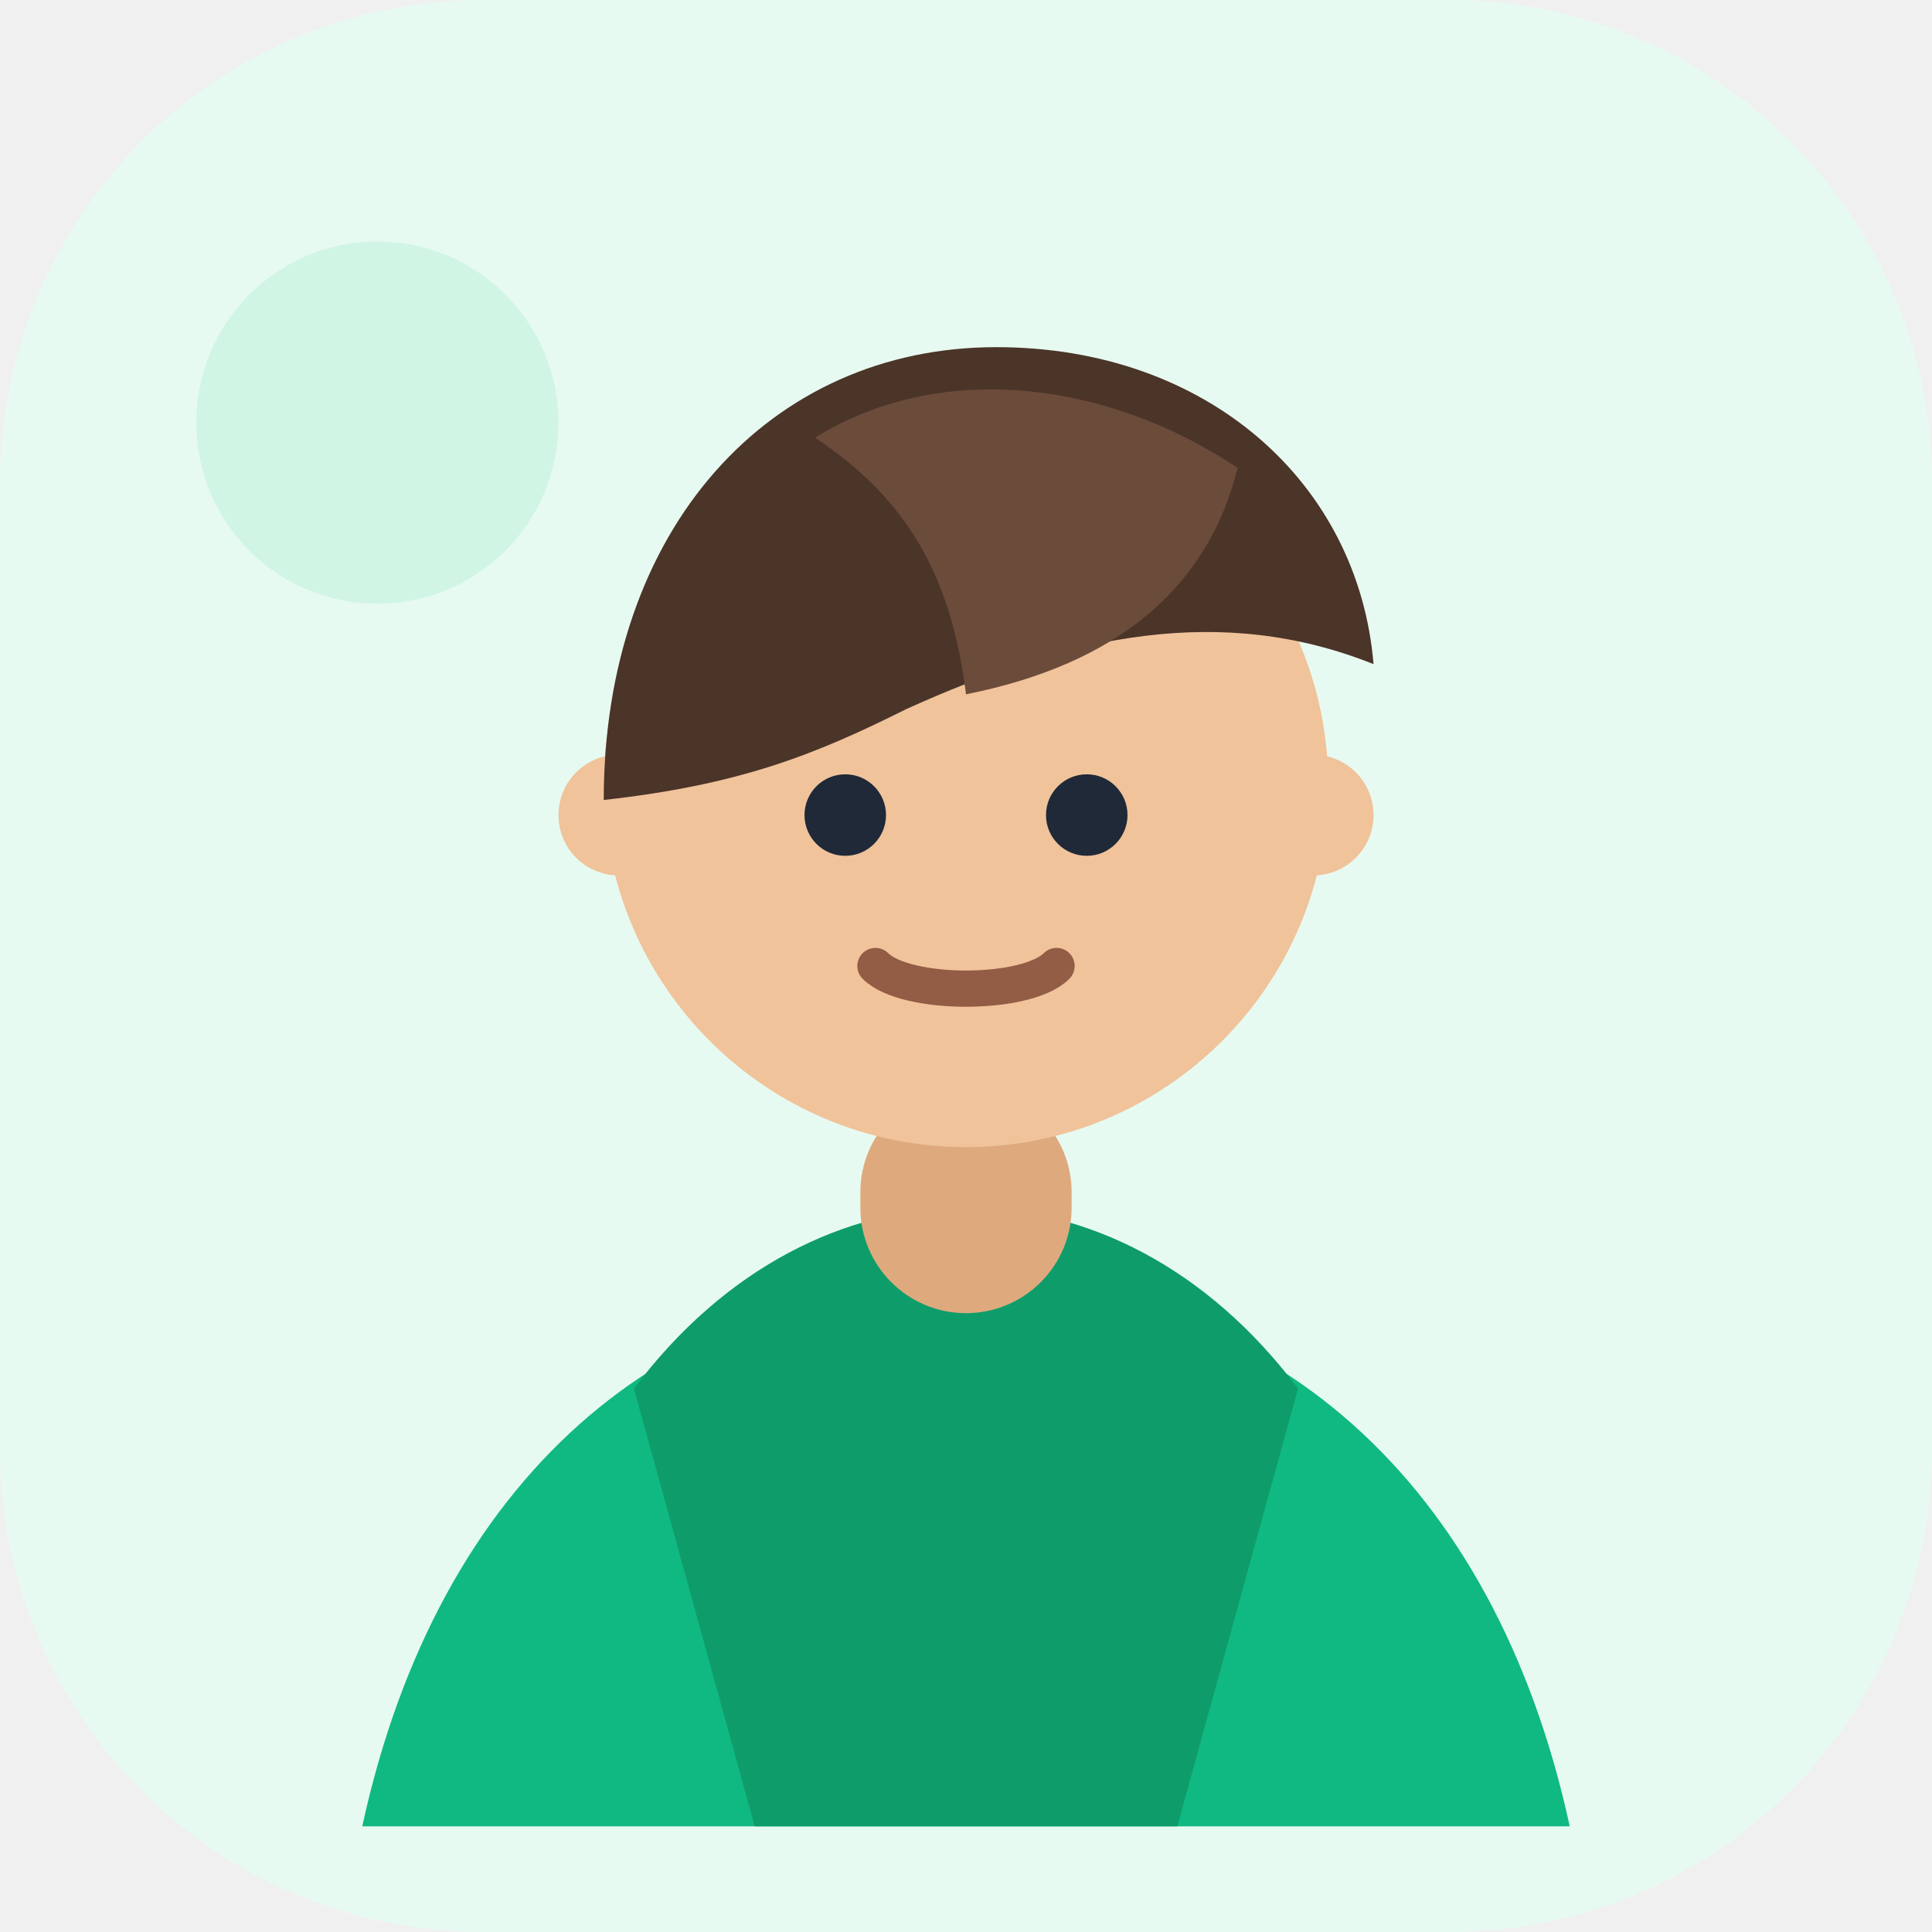
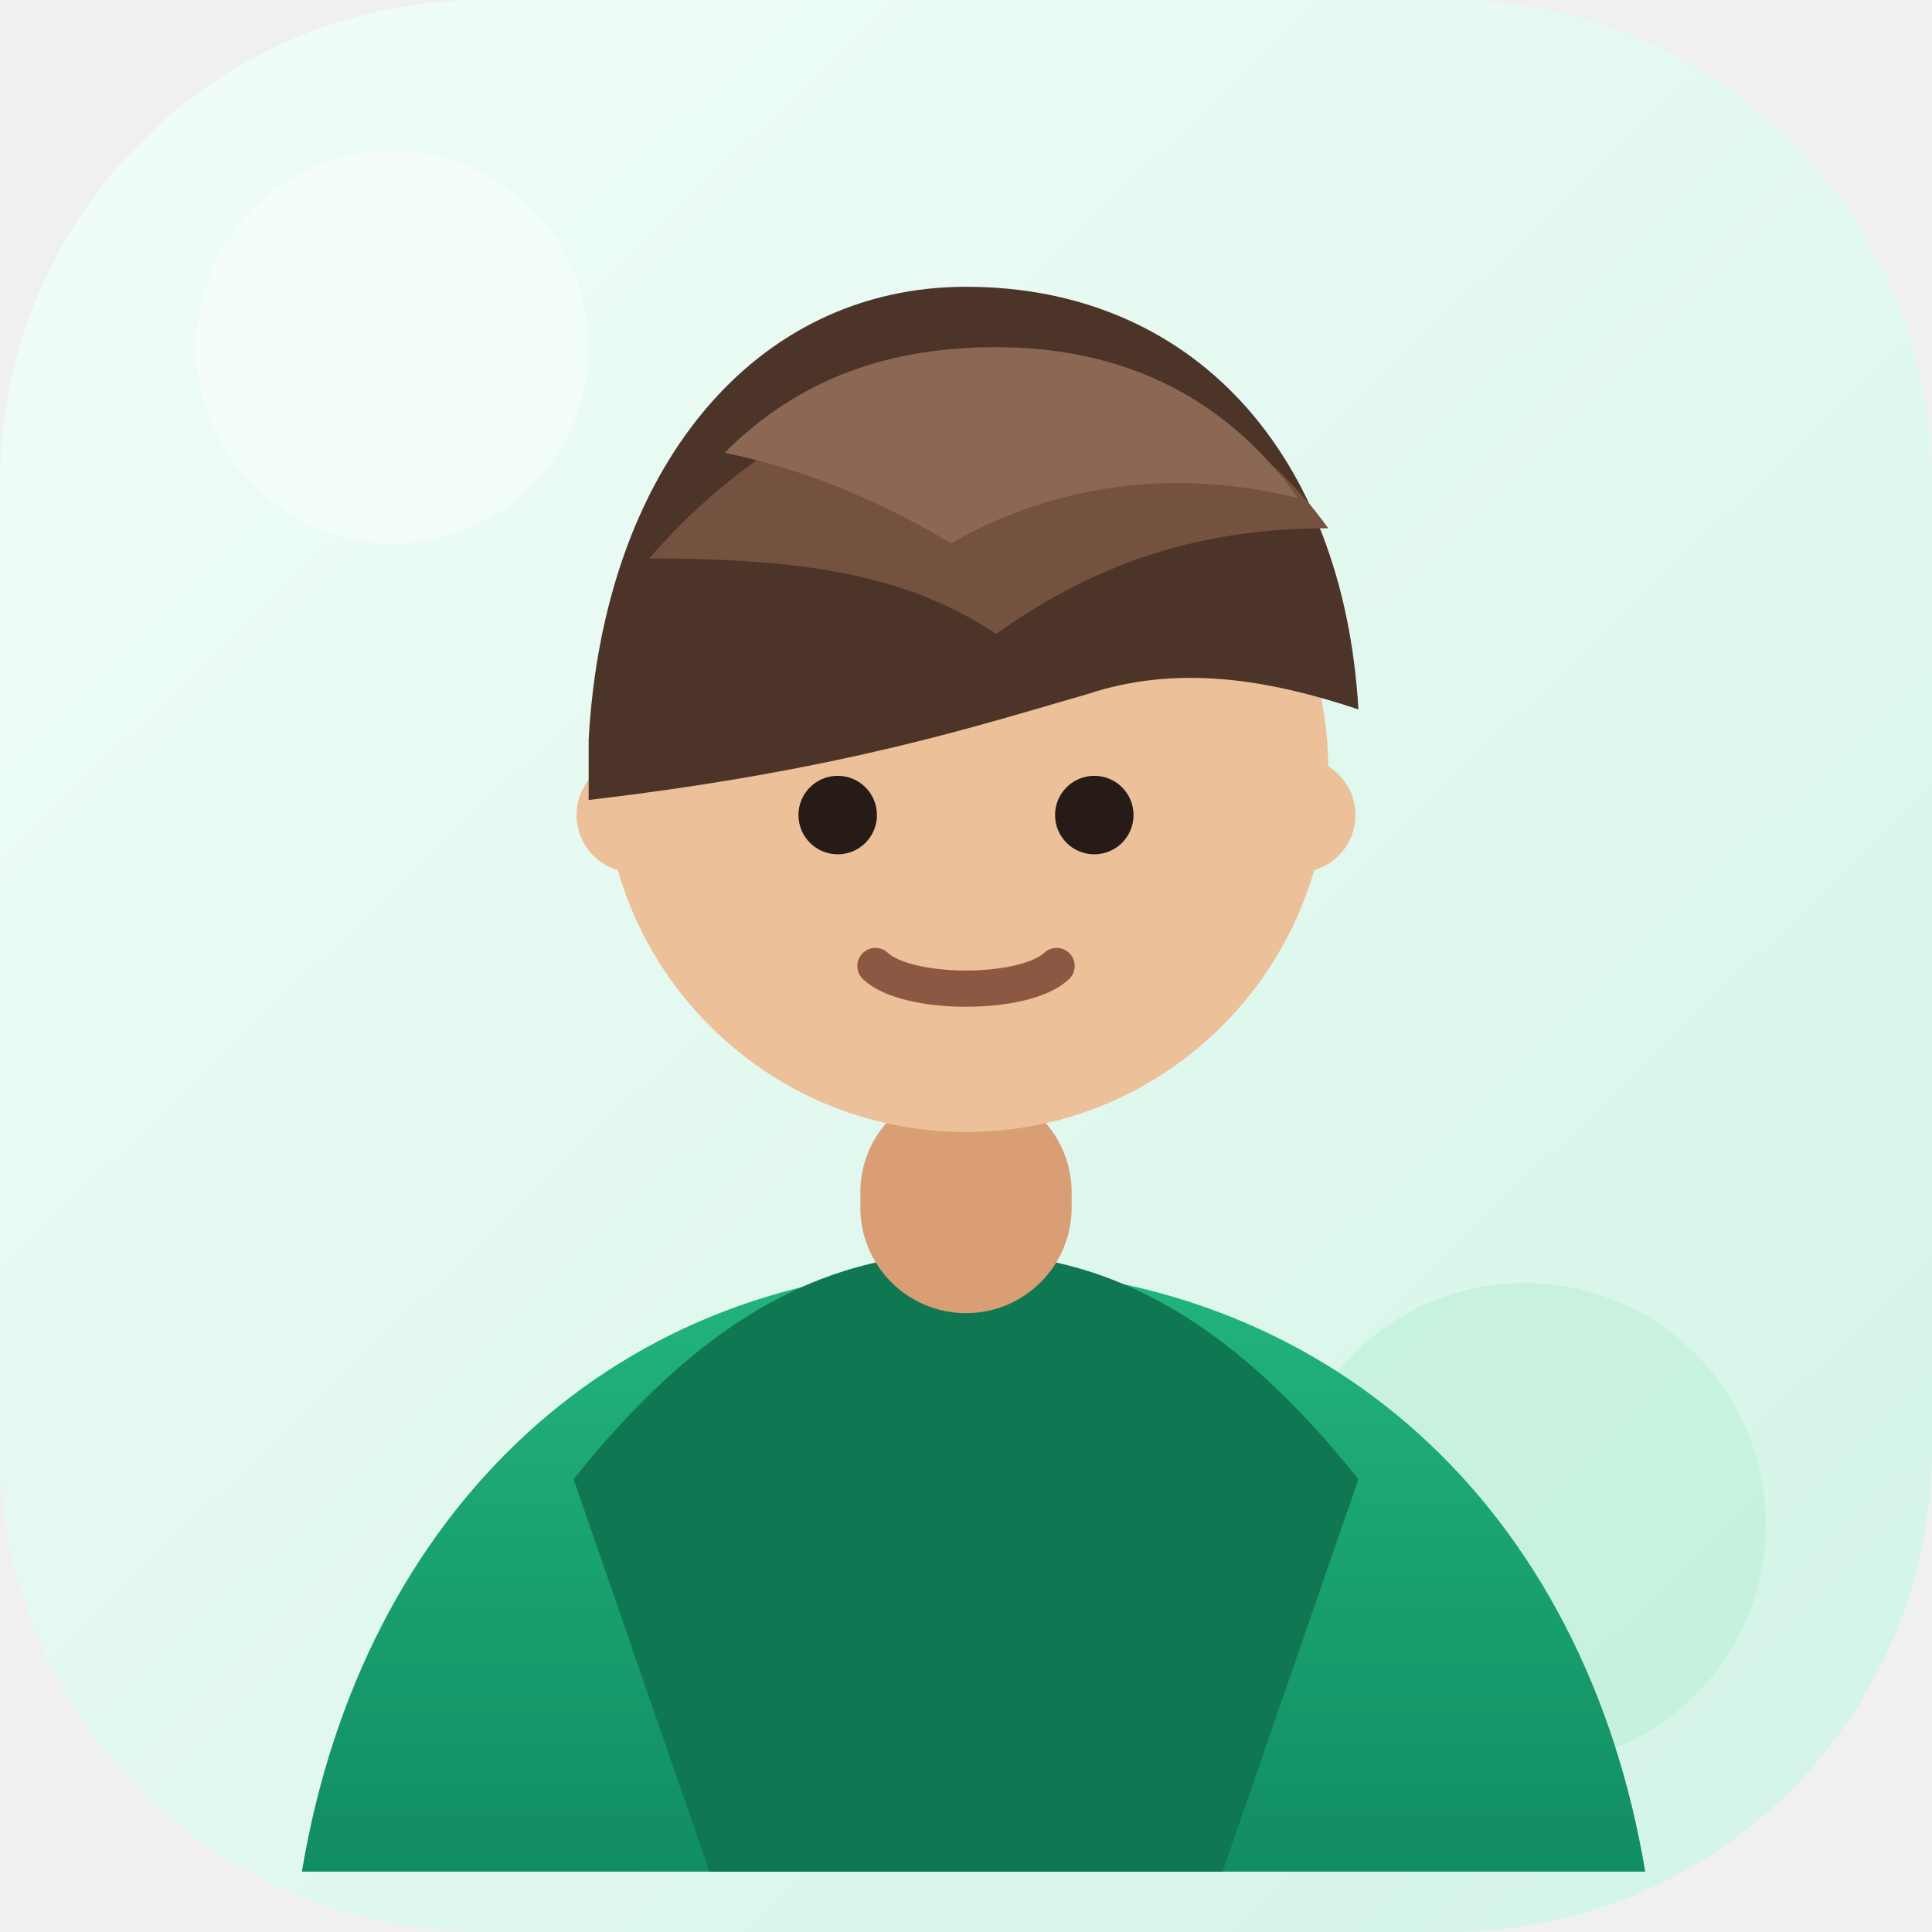
<svg xmlns="http://www.w3.org/2000/svg" viewBox="0 0 128 128" fill="none">
-   <rect width="128" height="128" rx="32" fill="#E7FAF1" />
-   <circle cx="25" cy="28" r="12" fill="#D1F5E4" />
-   <path d="M24 121c5-23 20-36 40-36s35 13 40 36H24Z" fill="#10B981" />
-   <path d="M42 92c6-8 14-12 22-12s16 4 22 12l-8 29H50l-8-29Z" fill="#0F9C6B" />
-   <rect x="57" y="72" width="14" height="15" rx="7" fill="#DEAA7D" />
-   <circle cx="64" cy="52" r="24" fill="#F0C39B" />
-   <circle cx="41" cy="54" r="4" fill="#F0C39B" />
-   <circle cx="87" cy="54" r="4" fill="#F0C39B" />
-   <path d="M40 53c0-18 11-30 26-30 14 0 24 9 25 21-10-4-20-2-31 3-6 3-11 5-20 6Z" fill="#4B3428" />
-   <path d="M54 29c8-5 19-4 28 2-2 8-8 13-18 15-1-8-4-13-10-17Z" fill="#6B4B3A" />
-   <circle cx="56" cy="54" r="2.7" fill="#1F2937" />
-   <circle cx="72" cy="54" r="2.7" fill="#1F2937" />
-   <path d="M58 64c2 2 10 2 12 0" stroke="#935C45" stroke-linecap="round" stroke-width="2.4" />
+   <defs>
+     <linearGradient id="bg" x1="12" y1="12" x2="113" y2="117" gradientUnits="userSpaceOnUse">
+       <stop stop-color="#EFFCF7" />
+       <stop offset="1" stop-color="#D5F5E8" />
+     </linearGradient>
+     <linearGradient id="shirt" x1="64" y1="84" x2="64" y2="124" gradientUnits="userSpaceOnUse">
+       <stop stop-color="#22B57E" />
+       <stop offset="1" stop-color="#118D62" />
+     </linearGradient>
+   </defs>
+   <rect width="128" height="128" rx="32" fill="url(#bg)" />
+   <circle cx="26" cy="23" r="13" fill="#FFFFFF" fill-opacity=".38" />
+   <circle cx="101" cy="101" r="16" fill="#BDEED8" fill-opacity=".62" />
+   <path d="M20 124c4-24 21-40 44-40 24 0 41 16 45 40H20Z" fill="url(#shirt)" />
+   <path d="M38 98c8-10 16-15 26-15s18 5 26 15l-9 26H47l-9-26Z" fill="#0F7853" />
+   <rect x="57" y="72" width="14" height="15" rx="7" fill="#D99E74" />
+   <circle cx="64" cy="51" r="24" fill="#ECC098" />
+   <circle cx="42" cy="54" r="3.8" fill="#ECC098" />
+   <circle cx="86" cy="54" r="3.8" fill="#ECC098" />
+   <path d="M39 49c1-18 11-30 25-30 15 0 25 11 26 28-6-2-12-3-18-1-7 2-16 5-33 7v-4Z" fill="#4C3428" />
+   <path d="M43 37c7-8 15-12 25-12 8 0 15 3 20 10-8 0-15 2-22 7-6-4-13-5-23-5Z" fill="#755140" />
+   <path d="M48 30c5-5 11-7 18-7 8 0 15 3 20 10-8-2-16-1-23 3-5-3-10-5-15-6Z" fill="#8C6754" />
+   <circle cx="55.5" cy="54" r="2.6" fill="#261B16" />
+   <circle cx="72.5" cy="54" r="2.6" fill="#261B16" />
+   <path d="M58 64c2.1 2 9.9 2 12 0" stroke="#8D5843" stroke-linecap="round" stroke-width="2.4" />
</svg>
